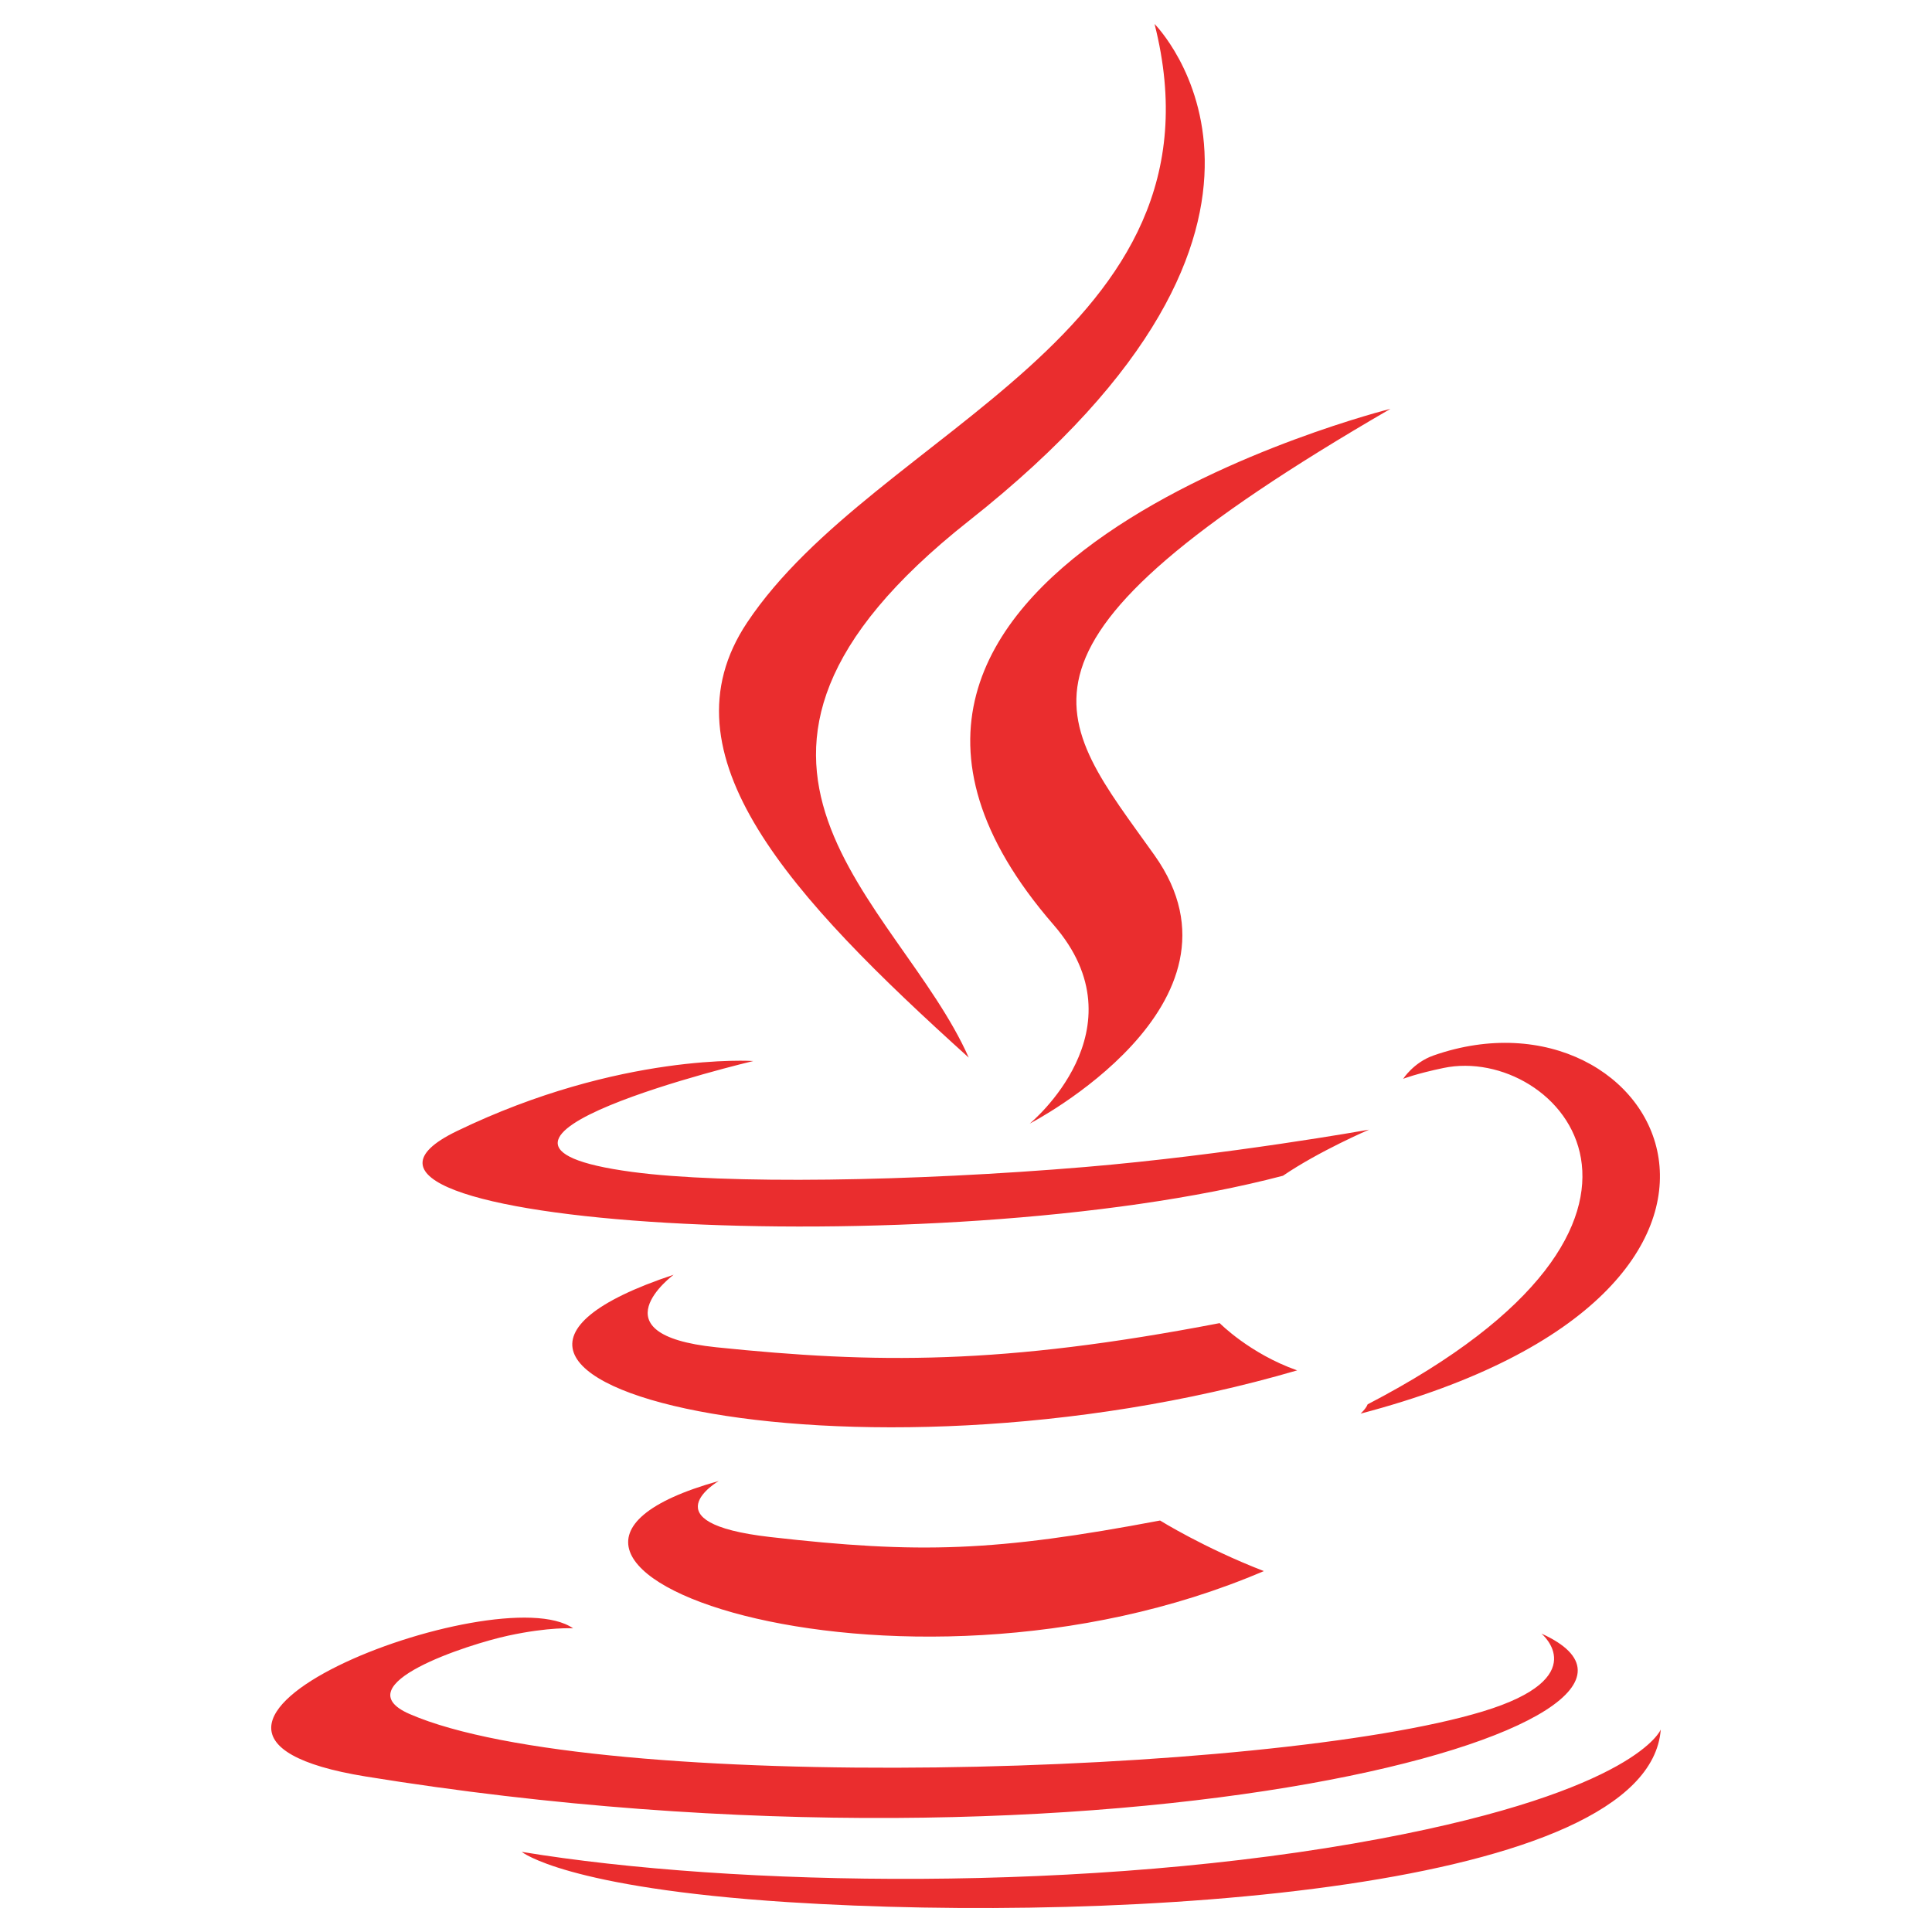
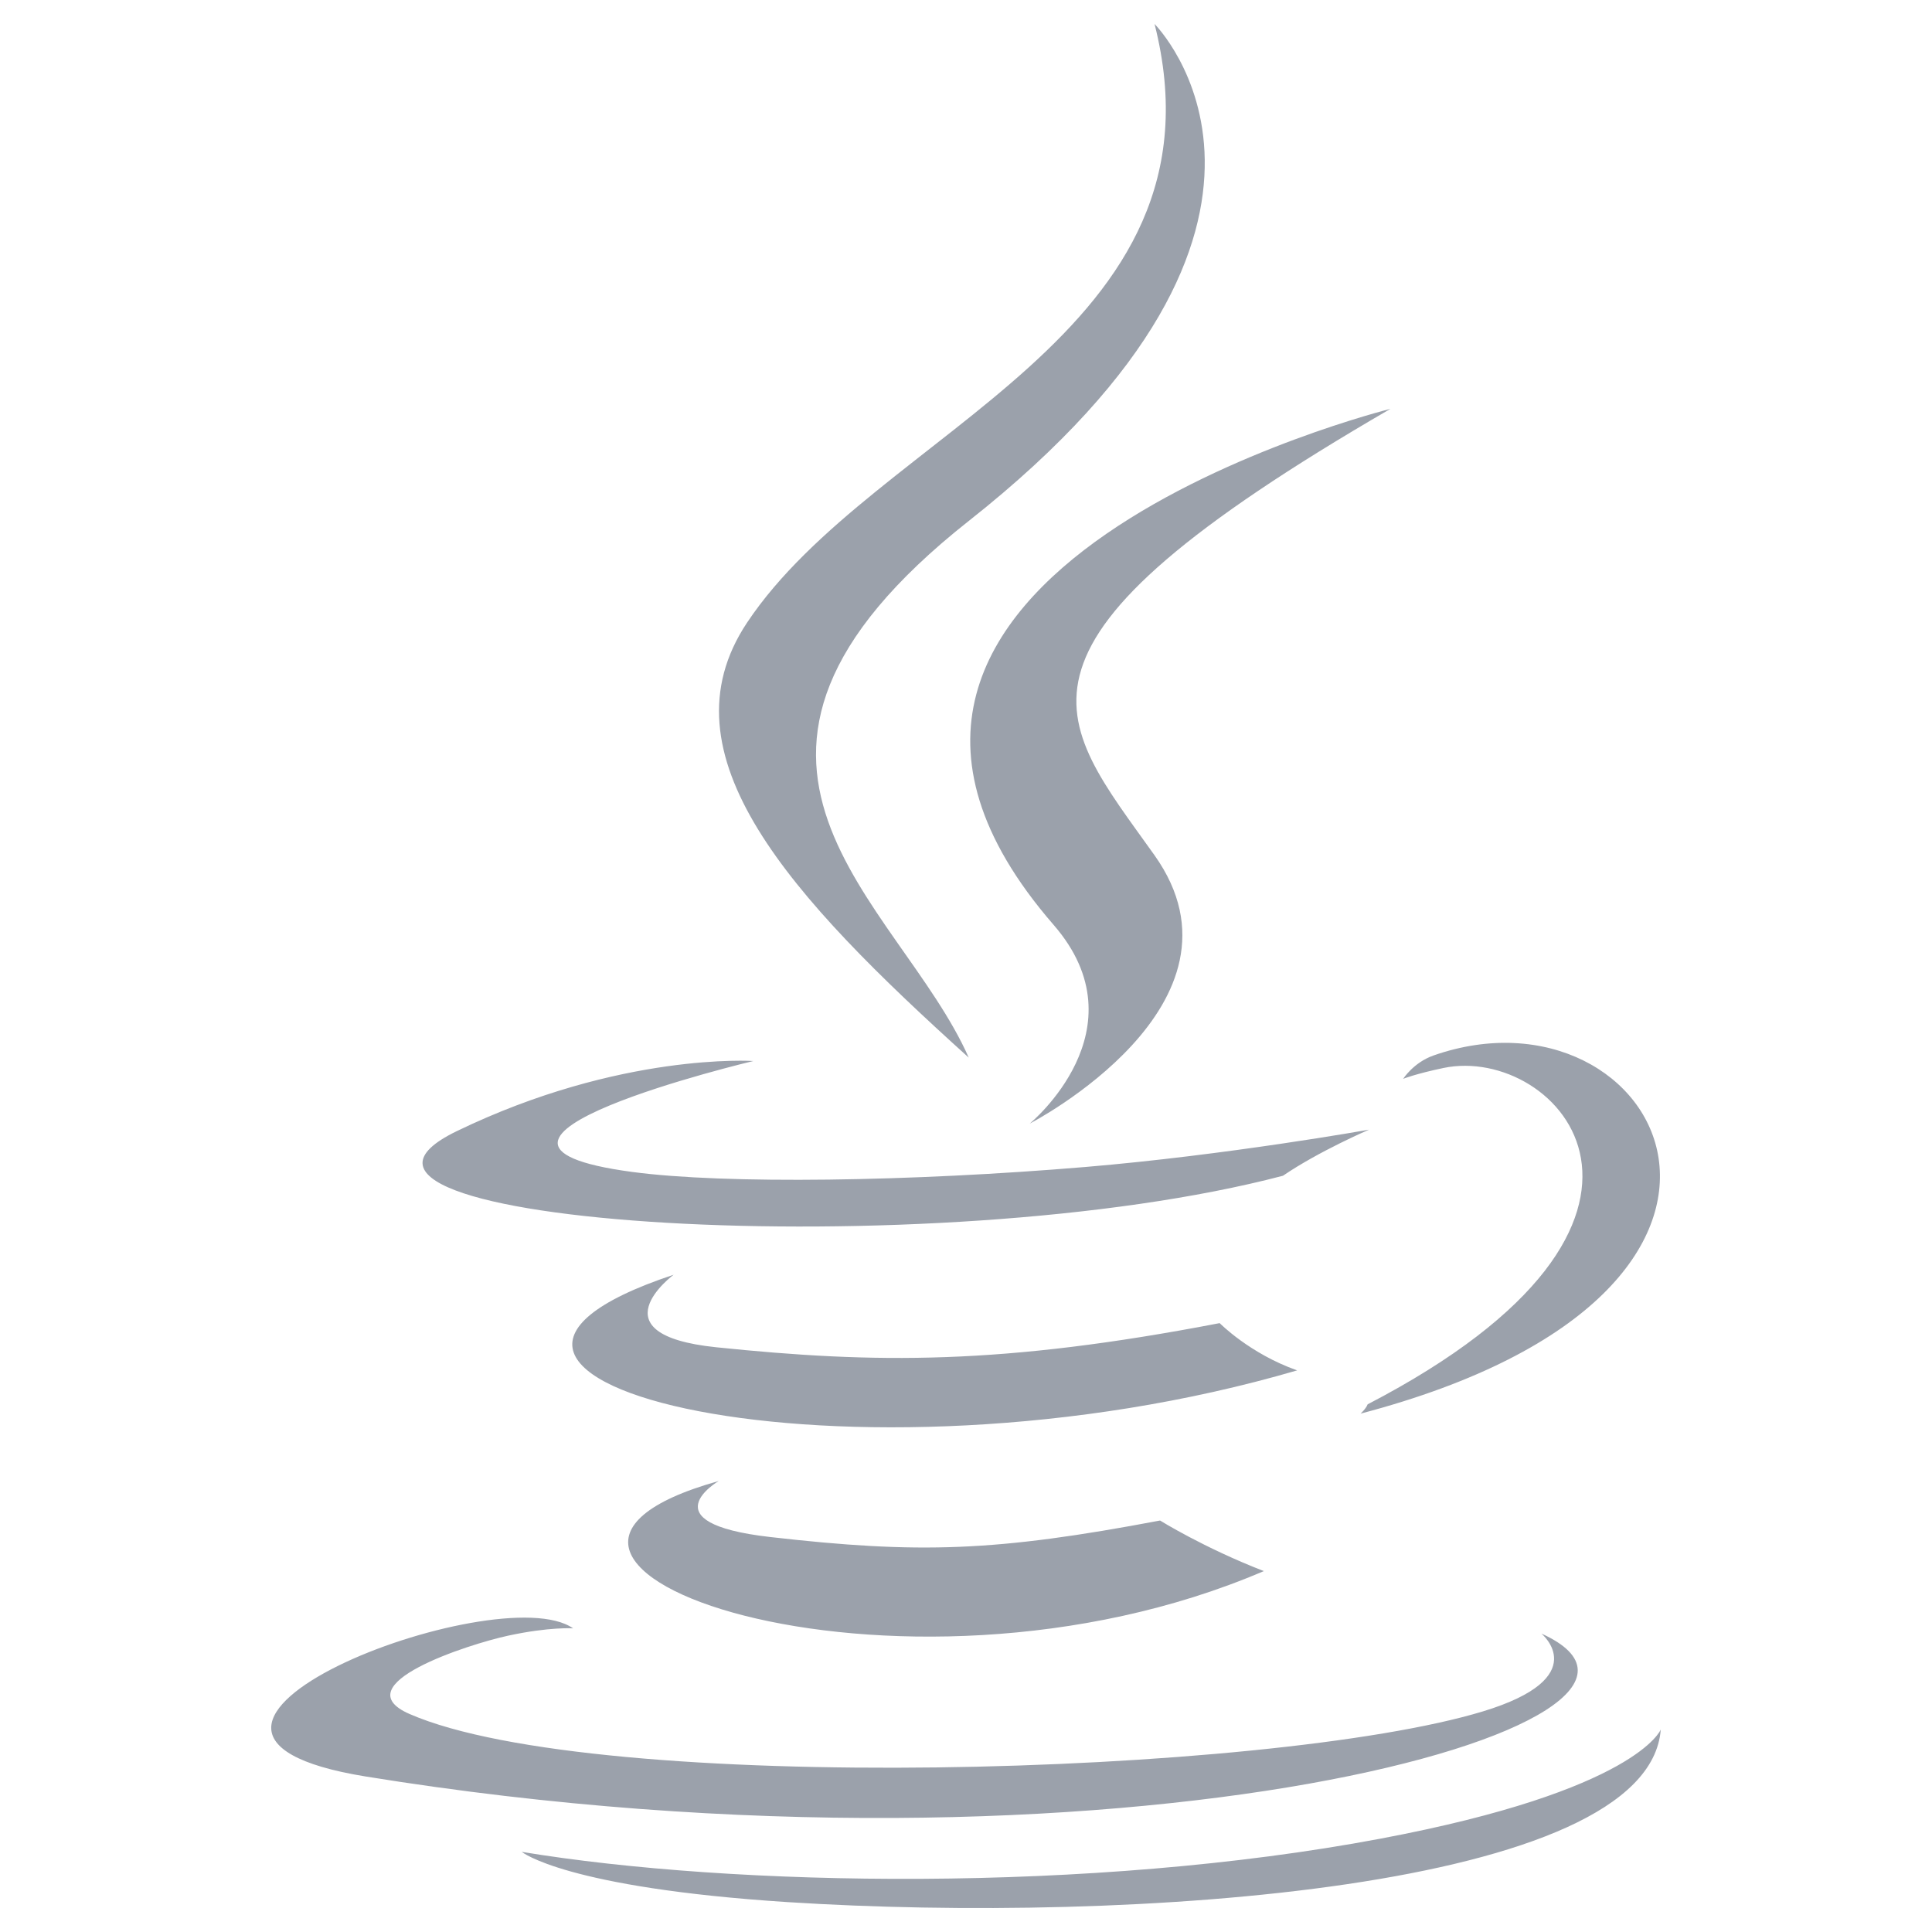
<svg xmlns="http://www.w3.org/2000/svg" viewBox="0 0 128 128">
-   <path fill="#EA2D2E" d="M47.617 98.12c-19.192 5.362 11.677 16.439 36.115 5.969-4.003-1.556-6.874-3.351-6.874-3.351-10.897 2.06-15.952 2.222-25.844 1.092-8.164-.935-3.397-3.71-3.397-3.71zm33.189-10.46c-14.444 2.779-22.787 2.69-33.354 1.6-8.171-.845-2.822-4.805-2.822-4.805-21.137 7.016 11.767 14.977 41.309 6.336-3.14-1.106-5.133-3.131-5.133-3.131zm11.319-60.575c.001 0-42.731 10.669-22.323 34.187 6.024 6.935-1.58 13.17-1.58 13.17s15.289-7.891 8.269-17.777c-6.559-9.215-11.587-13.793 15.634-29.58zm9.998 81.144s3.529 2.91-3.888 5.159c-14.102 4.272-58.706 5.56-71.095.171-4.45-1.938 3.899-4.625 6.526-5.192 2.739-.593 4.303-.485 4.303-.485-4.952-3.487-32.013 6.85-13.742 9.815 49.821 8.076 90.817-3.637 77.896-9.468zM85 77.896c2.395-1.634 5.703-3.053 5.703-3.053s-9.424 1.685-18.813 2.474c-11.494.964-23.823 1.154-30.012.326-14.652-1.959 8.033-7.348 8.033-7.348s-8.812-.596-19.644 4.644C17.455 81.134 61.958 83.958 85 77.896zm5.609 15.145c-.108.29-.468.616-.468.616 31.273-8.221 19.775-28.979 4.822-23.725-1.312.464-2 1.543-2 1.543s.829-.334 2.678-.72c7.559-1.575 18.389 10.119-5.032 22.286zM64.181 70.069c-4.614-10.429-20.26-19.553.007-35.559C89.459 14.563 76.492 1.587 76.492 1.587c5.23 20.608-18.451 26.833-26.999 39.667-5.821 8.745 2.857 18.142 14.688 28.815zm27.274 51.748c-19.187 3.612-42.854 3.191-56.887.874 0 0 2.874 2.38 17.646 3.331 22.476 1.437 57-.8 57.816-11.436.001 0-1.57 4.032-18.575 7.231z" />
+   <path fill="#9ba1ab" d="M47.617 98.12c-19.192 5.362 11.677 16.439 36.115 5.969-4.003-1.556-6.874-3.351-6.874-3.351-10.897 2.06-15.952 2.222-25.844 1.092-8.164-.935-3.397-3.71-3.397-3.71zm33.189-10.46c-14.444 2.779-22.787 2.69-33.354 1.6-8.171-.845-2.822-4.805-2.822-4.805-21.137 7.016 11.767 14.977 41.309 6.336-3.14-1.106-5.133-3.131-5.133-3.131zm11.319-60.575c.001 0-42.731 10.669-22.323 34.187 6.024 6.935-1.58 13.17-1.58 13.17s15.289-7.891 8.269-17.777c-6.559-9.215-11.587-13.793 15.634-29.58zm9.998 81.144s3.529 2.91-3.888 5.159c-14.102 4.272-58.706 5.56-71.095.171-4.45-1.938 3.899-4.625 6.526-5.192 2.739-.593 4.303-.485 4.303-.485-4.952-3.487-32.013 6.85-13.742 9.815 49.821 8.076 90.817-3.637 77.896-9.468zM85 77.896c2.395-1.634 5.703-3.053 5.703-3.053s-9.424 1.685-18.813 2.474c-11.494.964-23.823 1.154-30.012.326-14.652-1.959 8.033-7.348 8.033-7.348s-8.812-.596-19.644 4.644C17.455 81.134 61.958 83.958 85 77.896zm5.609 15.145c-.108.29-.468.616-.468.616 31.273-8.221 19.775-28.979 4.822-23.725-1.312.464-2 1.543-2 1.543s.829-.334 2.678-.72c7.559-1.575 18.389 10.119-5.032 22.286zM64.181 70.069c-4.614-10.429-20.26-19.553.007-35.559C89.459 14.563 76.492 1.587 76.492 1.587c5.23 20.608-18.451 26.833-26.999 39.667-5.821 8.745 2.857 18.142 14.688 28.815zm27.274 51.748c-19.187 3.612-42.854 3.191-56.887.874 0 0 2.874 2.38 17.646 3.331 22.476 1.437 57-.8 57.816-11.436.001 0-1.57 4.032-18.575 7.231z" />
</svg>
